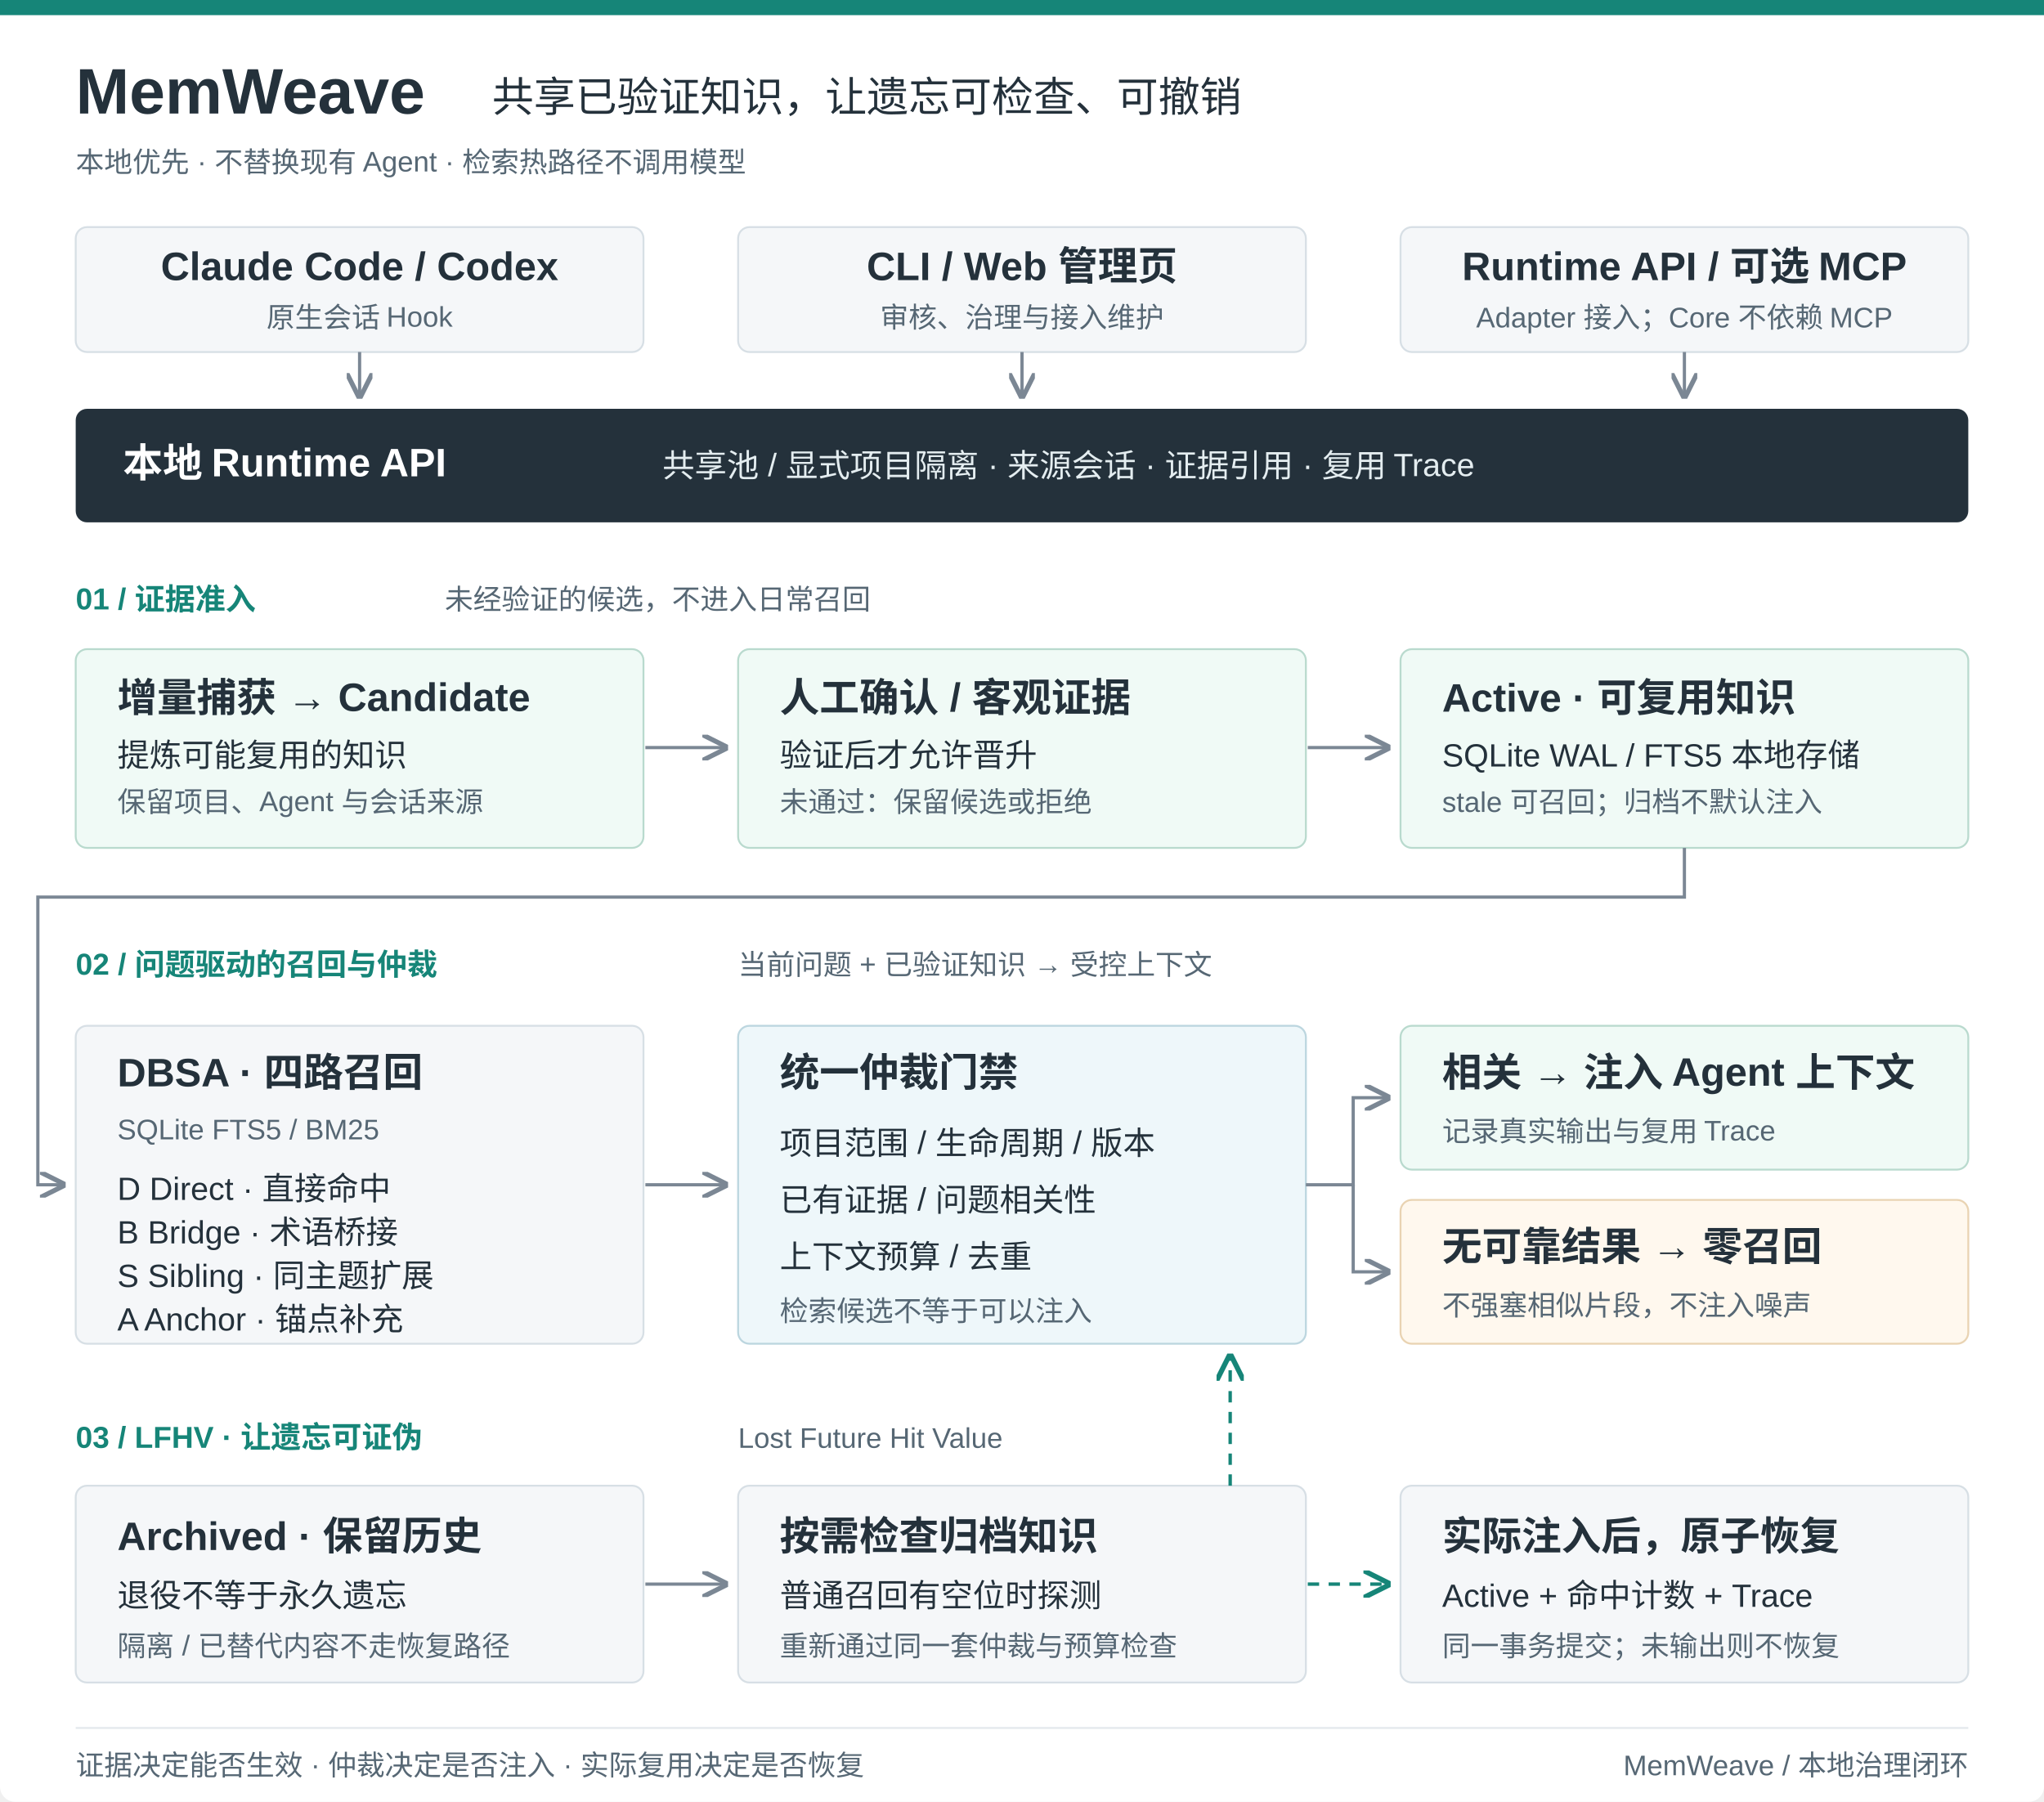
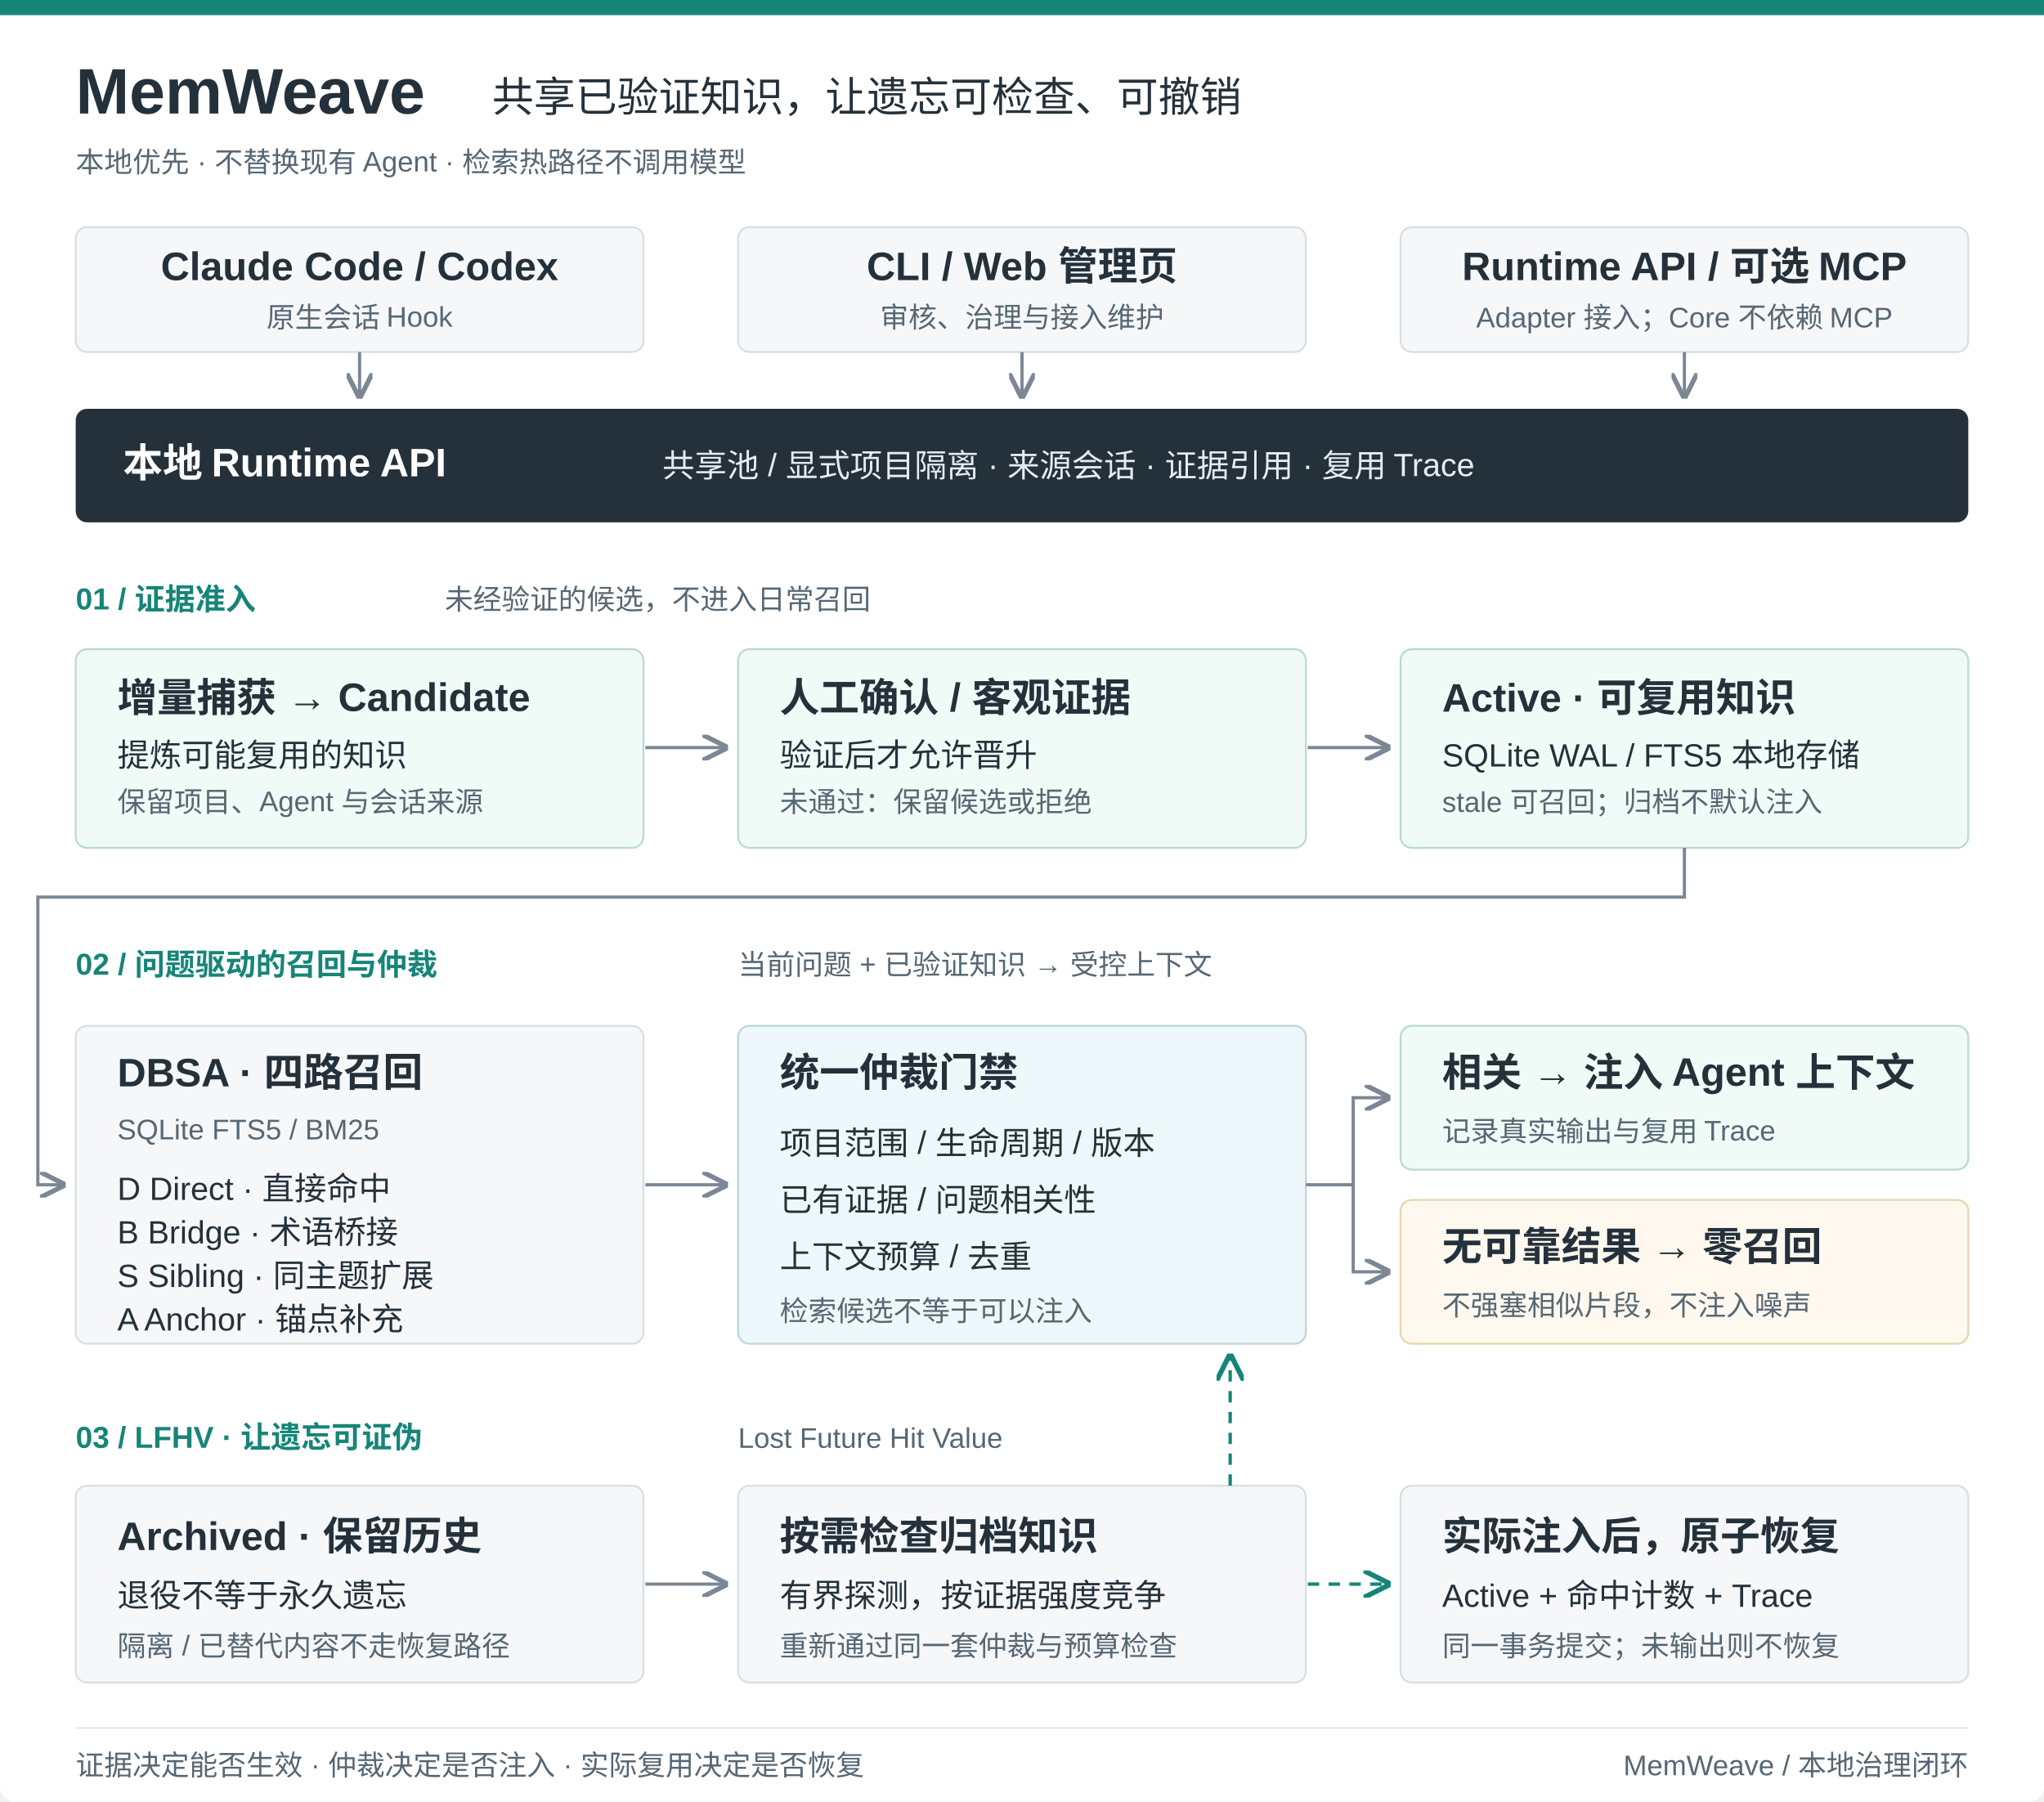
<svg xmlns="http://www.w3.org/2000/svg" width="1080" height="952" viewBox="0 0 1080 952" role="img" aria-labelledby="title desc">
  <defs>
    <marker id="arrow" markerWidth="8" markerHeight="8" refX="7" refY="4" orient="auto">
      <path d="M0 0 8 4 0 8" fill="none" stroke="#7b8794" stroke-width="1.5" />
    </marker>
    <marker id="green" markerWidth="8" markerHeight="8" refX="7" refY="4" orient="auto">
      <path d="M0 0 8 4 0 8" fill="none" stroke="#168578" stroke-width="1.5" />
    </marker>
    <style>
      text{font-family:Arial,'Microsoft YaHei','Noto Sans CJK SC',sans-serif;fill:#24313b;letter-spacing:0}
      .heading{font-size:21px;font-weight:700}.body{font-size:17px}.small{font-size:15px;fill:#566774}
      .label{font-size:16px;font-weight:700;fill:#168578}.line{fill:none;stroke:#7b8794;stroke-width:1.7;marker-end:url(#arrow)}
      .feedback{fill:none;stroke:#168578;stroke-width:1.8;stroke-dasharray:6 5;marker-end:url(#green)}
    </style>
  </defs>
  <rect width="1080" height="952" rx="8" fill="#ffffff" />
  <path d="M0 0H1080V8H0Z" fill="#168578" />
  <text x="40" y="60" font-size="34" font-weight="700">MemWeave</text>
  <text x="260" y="59" font-size="22" fill="#566774">共享已验证知识，让遗忘可检查、可撤销</text>
  <text x="40" y="91" class="small">本地优先 · 不替换现有 Agent · 检索热路径不调用模型</text>
  <g fill="#f5f7f9" stroke="#d7dfe5">
    <rect x="40" y="120" width="300" height="66" rx="6" />
    <rect x="390" y="120" width="300" height="66" rx="6" />
    <rect x="740" y="120" width="300" height="66" rx="6" />
  </g>
  <text x="190" y="148" class="heading" text-anchor="middle">Claude Code / Codex</text>
  <text x="190" y="173" class="small" text-anchor="middle">原生会话 Hook</text>
  <text x="540" y="148" class="heading" text-anchor="middle">CLI / Web 管理页</text>
  <text x="540" y="173" class="small" text-anchor="middle">审核、治理与接入维护</text>
  <text x="890" y="148" class="heading" text-anchor="middle">Runtime API / 可选 MCP</text>
  <text x="890" y="173" class="small" text-anchor="middle">Adapter 接入；Core 不依赖 MCP</text>
  <path class="line" d="M190 186V209" />
  <path class="line" d="M540 186V209" />
  <path class="line" d="M890 186V209" />
  <rect x="40" y="216" width="1000" height="60" rx="6" fill="#24313b" />
  <text x="65" y="252" font-size="21" font-weight="700" style="fill:#ffffff">本地 Runtime API</text>
  <text x="350" y="252" class="body" style="fill:#e4edf0">共享池 / 显式项目隔离 · 来源会话 · 证据引用 · 复用 Trace</text>
  <text x="40" y="322" class="label">01 / 证据准入</text>
  <text x="235" y="322" class="small">未经验证的候选，不进入日常召回</text>
  <g fill="#f0faf6" stroke="#b9dace">
    <rect x="40" y="343" width="300" height="105" rx="6" />
    <rect x="390" y="343" width="300" height="105" rx="6" />
    <rect x="740" y="343" width="300" height="105" rx="6" />
  </g>
  <text x="62" y="376" class="heading">增量捕获 → Candidate</text>
  <text x="62" y="405" class="body">提炼可能复用的知识</text>
  <text x="62" y="429" class="small">保留项目、Agent 与会话来源</text>
  <text x="412" y="376" class="heading">人工确认 / 客观证据</text>
  <text x="412" y="405" class="body">验证后才允许晋升</text>
  <text x="412" y="429" class="small">未通过：保留候选或拒绝</text>
  <text x="762" y="376" class="heading">Active · 可复用知识</text>
  <text x="762" y="405" class="body">SQLite WAL / FTS5 本地存储</text>
  <text x="762" y="429" class="small">stale 可召回；归档不默认注入</text>
  <path class="line" d="M341 395H383" />
  <path class="line" d="M691 395H733" />
  <path class="line" d="M890 448V474H20V626H33" />
  <text x="40" y="515" class="label">02 / 问题驱动的召回与仲裁</text>
  <text x="390" y="515" class="small">当前问题 + 已验证知识 → 受控上下文</text>
  <rect x="40" y="542" width="300" height="168" rx="6" fill="#f5f7f9" stroke="#d7dfe5" />
  <text x="62" y="574" class="heading">DBSA · 四路召回</text>
  <text x="62" y="602" class="small">SQLite FTS5 / BM25</text>
  <text x="62" y="634" class="body">D  Direct · 直接命中</text>
  <text x="62" y="657" class="body">B  Bridge · 术语桥接</text>
  <text x="62" y="680" class="body">S  Sibling · 同主题扩展</text>
  <text x="62" y="703" class="body">A  Anchor · 锚点补充</text>
  <rect x="390" y="542" width="300" height="168" rx="6" fill="#eef7fa" stroke="#bcd6df" />
  <text x="412" y="574" class="heading">统一仲裁门禁</text>
  <text x="412" y="610" class="body">项目范围 / 生命周期 / 版本</text>
  <text x="412" y="640" class="body">已有证据 / 问题相关性</text>
  <text x="412" y="670" class="body">上下文预算 / 去重</text>
  <text x="412" y="698" class="small">检索候选不等于可以注入</text>
  <path class="line" d="M341 626H383" />
  <rect x="740" y="542" width="300" height="76" rx="6" fill="#f0faf6" stroke="#b9dace" />
  <text x="762" y="574" class="heading">相关 → 注入 Agent 上下文</text>
  <text x="762" y="603" class="small">记录真实输出与复用 Trace</text>
  <rect x="740" y="634" width="300" height="76" rx="6" fill="#fff8ee" stroke="#e9d3b2" />
  <text x="762" y="666" class="heading">无可靠结果 → 零召回</text>
  <text x="762" y="695" class="small">不强塞相似片段，不注入噪声</text>
  <path class="line" d="M690 626H715V580H733" />
  <path class="line" d="M715 626V672H733" />
  <text x="40" y="765" class="label">03 / LFHV · 让遗忘可证伪</text>
  <text x="390" y="765" class="small">Lost Future Hit Value</text>
  <g fill="#f5f7f9" stroke="#d7dfe5">
    <rect x="40" y="785" width="300" height="104" rx="6" />
    <rect x="390" y="785" width="300" height="104" rx="6" />
    <rect x="740" y="785" width="300" height="104" rx="6" />
  </g>
  <text x="62" y="819" class="heading">Archived · 保留历史</text>
  <text x="62" y="849" class="body">退役不等于永久遗忘</text>
  <text x="62" y="875" class="small">隔离 / 已替代内容不走恢复路径</text>
  <text x="412" y="819" class="heading">按需检查归档知识</text>
-   <text x="412" y="849" class="body">普通召回有空位时探测</text>
+   <text x="412" y="849" class="body">有界探测，按证据强度竞争</text>
  <text x="412" y="875" class="small">重新通过同一套仲裁与预算检查</text>
  <text x="762" y="819" class="heading">实际注入后，原子恢复</text>
  <text x="762" y="849" class="body">Active + 命中计数 + Trace</text>
  <text x="762" y="875" class="small">同一事务提交；未输出则不恢复</text>
  <path class="line" d="M341 837H383" />
  <path class="feedback" d="M650 785V717" />
  <path class="feedback" d="M691 837H733" />
  <path d="M40 913H1040" stroke="#e4e9ed" />
  <text x="40" y="938" class="small">证据决定能否生效 · 仲裁决定是否注入 · 实际复用决定是否恢复</text>
  <text x="1040" y="938" class="small" text-anchor="end">MemWeave / 本地治理闭环</text>
</svg>
